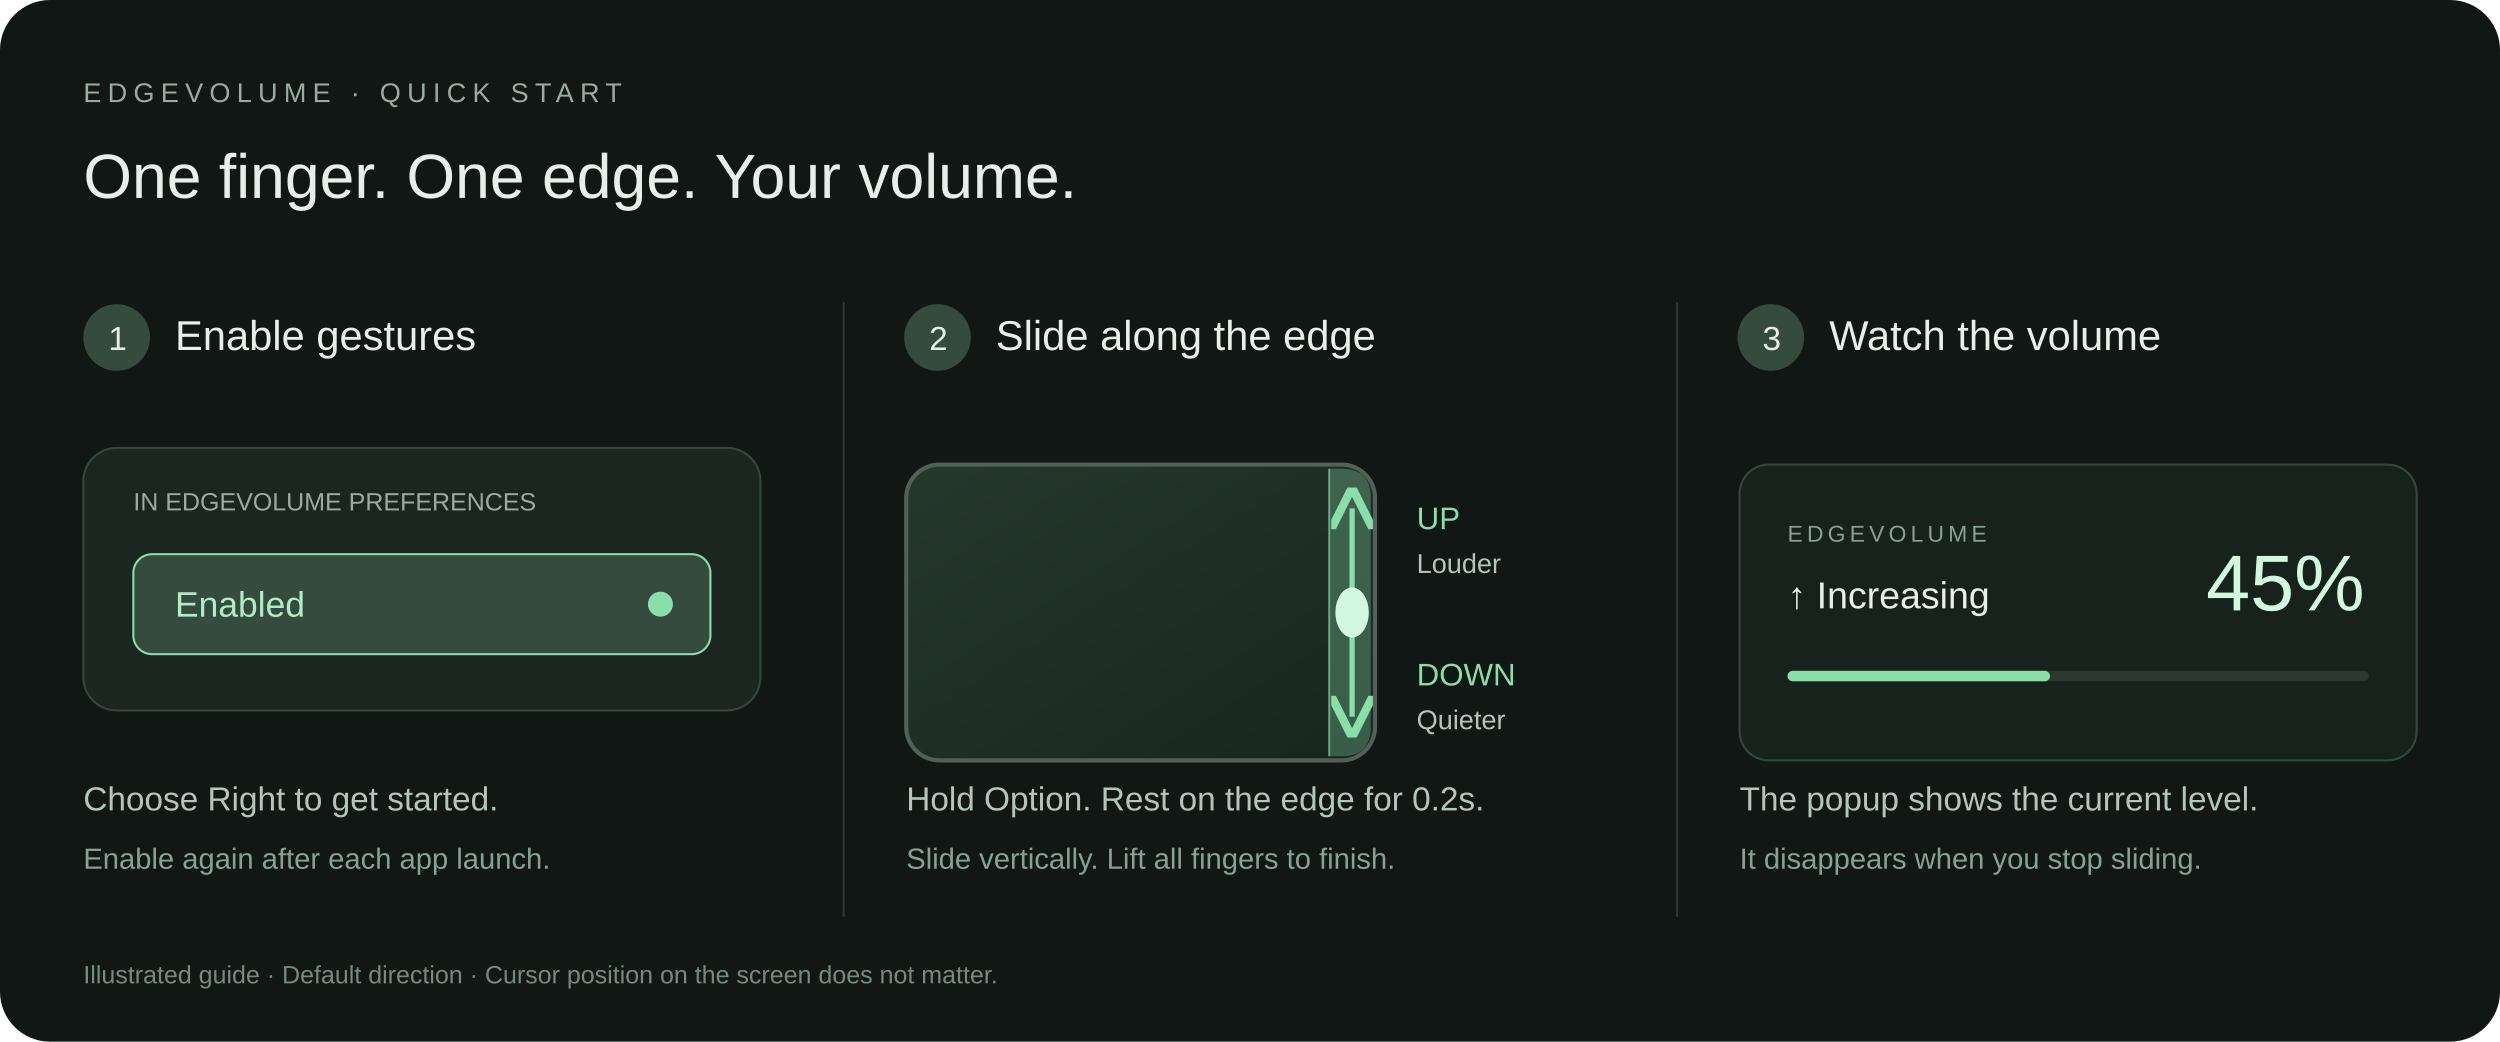
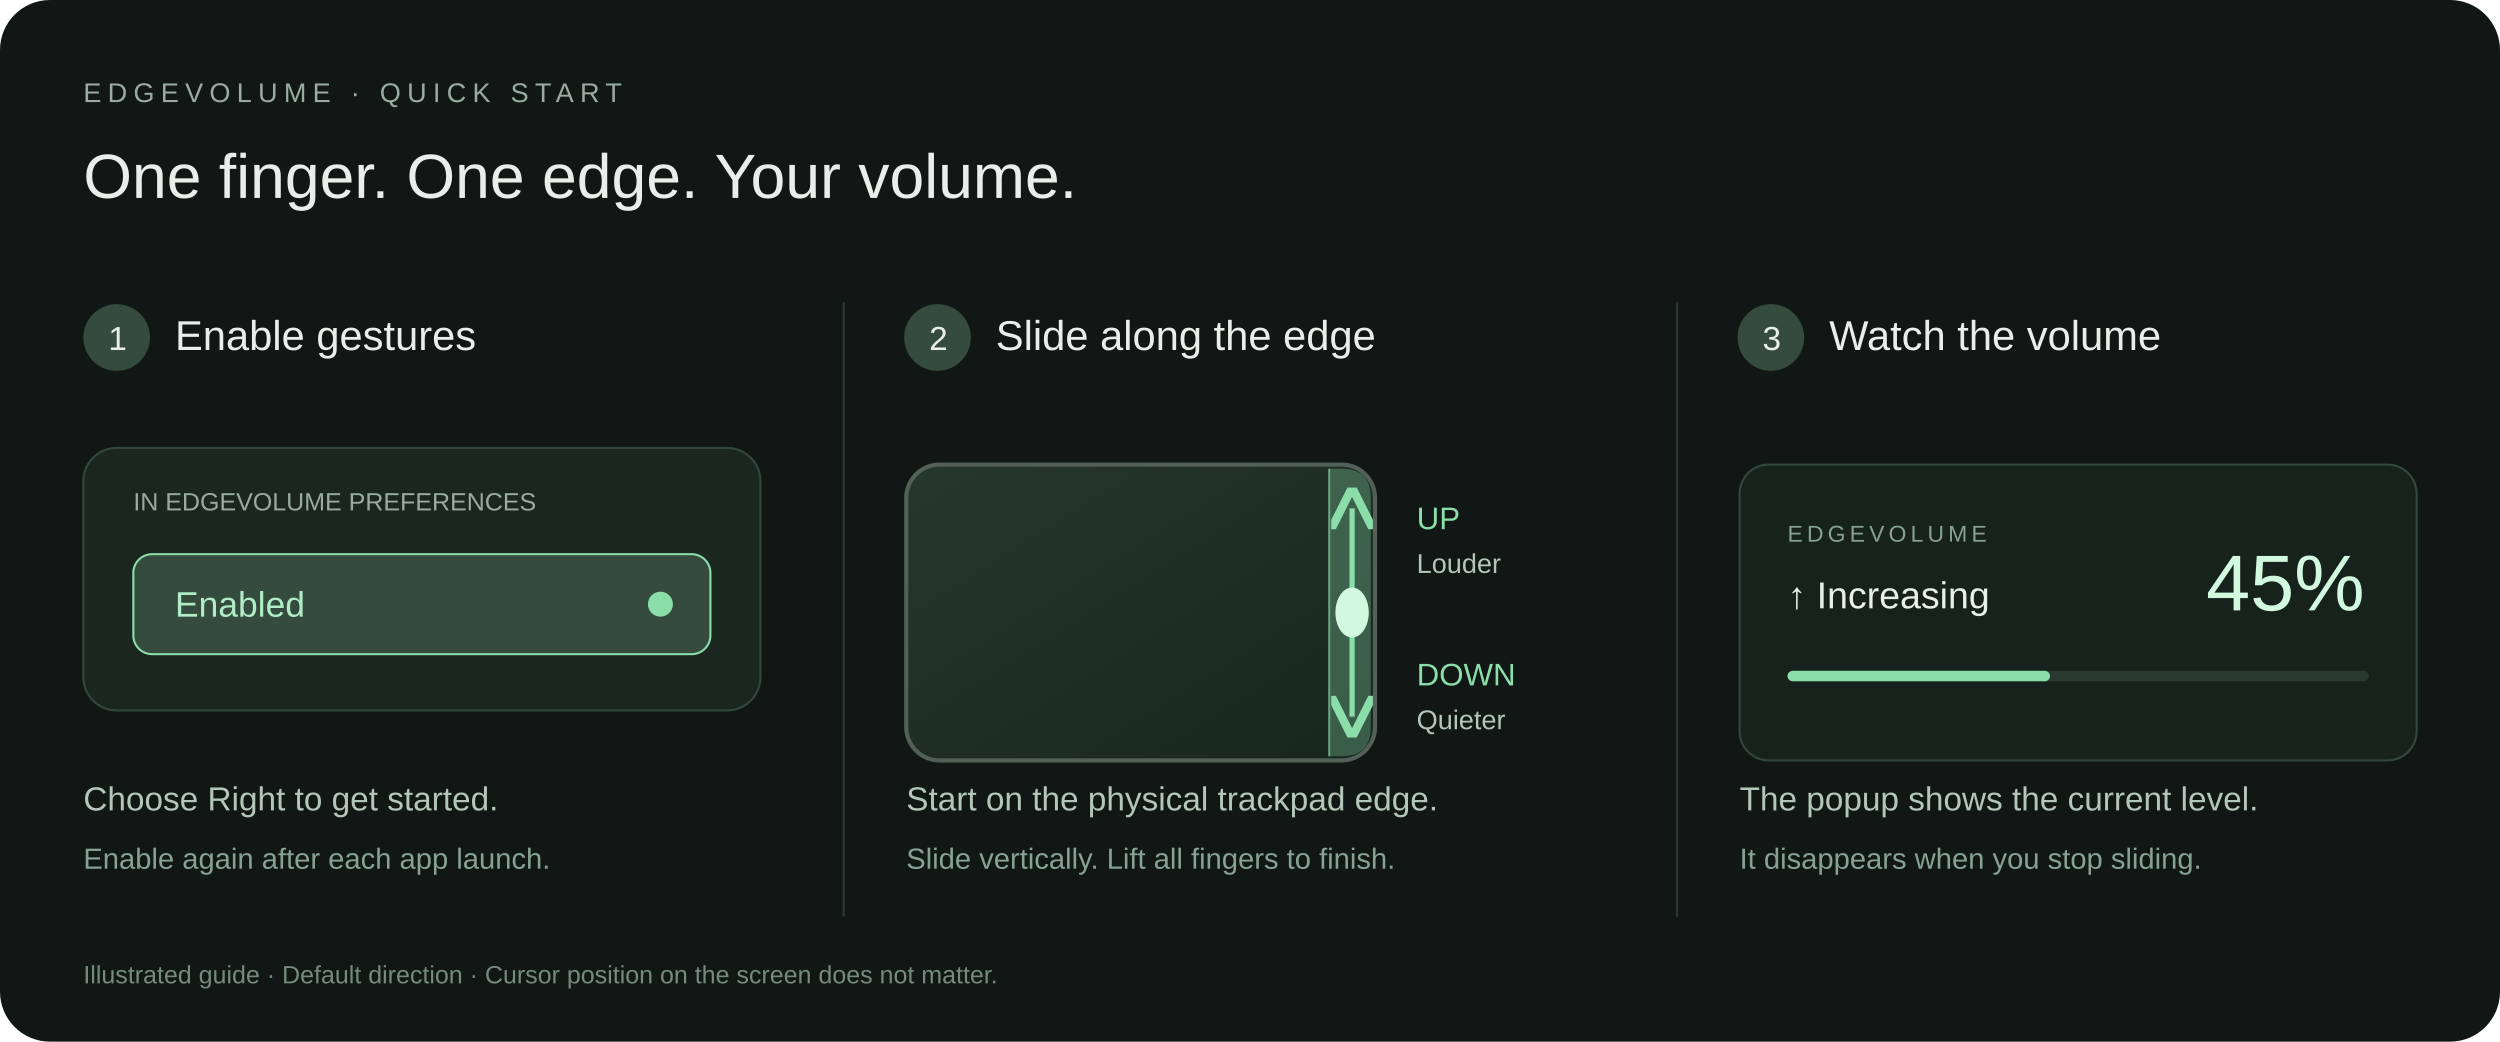
<svg xmlns="http://www.w3.org/2000/svg" width="1200" height="500" viewBox="0 0 1200 500" role="img" aria-labelledby="title desc">
  <defs>
    <linearGradient id="pad" x2="1" y2="1">
      <stop stop-color="#26372c" />
      <stop offset="1" stop-color="#17261e" />
    </linearGradient>
    <marker id="arrow" markerWidth="8" markerHeight="8" refX="4" refY="4" orient="auto-start-reverse">
      <path d="M0 0L8 4L0 8" fill="none" stroke="#8bddaa" stroke-width="1.6" />
    </marker>
  </defs>
  <rect width="1200" height="500" rx="24" fill="#101714" />
  <g font-family="Arial,Helvetica,sans-serif" fill="#e8eee9">
    <text x="40" y="49" font-size="13" letter-spacing="3" fill="#9aaba1">EDGEVOLUME · QUICK START</text>
    <text x="40" y="95" font-size="30">One finger. One edge. Your volume.</text>
    <path d="M405 145V440M805 145V440" stroke="#2b3931" />
    <g>
      <circle cx="56" cy="162" r="16" fill="#344b3d" />
      <text x="52" y="168" font-size="16">1</text>
      <text x="84" y="168" font-size="20">Enable gestures</text>
      <rect x="40" y="215" width="325" height="126" rx="16" fill="#1a261f" stroke="#34473d" />
      <text x="64" y="245" font-size="12" fill="#9aaba1">IN EDGEVOLUME PREFERENCES</text>
      <rect x="64" y="266" width="277" height="48" rx="9" fill="#344b3d" stroke="#8bddaa" />
      <text x="84" y="296" font-size="17" fill="#b0edc6">Enabled</text>
      <circle cx="317" cy="290" r="6" fill="#8bddaa" />
      <text x="40" y="389" font-size="16" fill="#b4c6ba">Choose Right to get started.</text>
      <text x="40" y="417" font-size="14" fill="#87a294">Enable again after each app launch.</text>
    </g>
    <g>
      <circle cx="450" cy="162" r="16" fill="#344b3d" />
      <text x="446" y="168" font-size="16">2</text>
      <text x="478" y="168" font-size="20">Slide along the edge</text>
      <rect x="435" y="223" width="225" height="142" rx="16" fill="url(#pad)" stroke="#526057" stroke-width="2" />
      <path d="M638 225H644Q658 225 658 239V349Q658 363 644 363H638Z" fill="#8bddaa" fill-opacity=".3" />
      <path d="M638 225V363" stroke="#8bddaa" stroke-opacity=".6" />
      <path d="M649 244V344" stroke="#8bddaa" stroke-width="2.5" marker-start="url(#arrow)" marker-end="url(#arrow)" />
      <ellipse cx="649" cy="294" rx="8" ry="12" fill="#d2f8df" />
      <text x="680" y="254" font-size="15" fill="#8bddaa">UP</text>
      <text x="680" y="275" font-size="13" fill="#b4c6ba">Louder</text>
      <text x="680" y="329" font-size="15" fill="#8bddaa">DOWN</text>
      <text x="680" y="350" font-size="13" fill="#b4c6ba">Quieter</text>
-       <text x="435" y="389" font-size="16" fill="#b4c6ba">Hold Option. Rest on the edge for 0.2s.</text>
+       <text x="435" y="389" font-size="16" fill="#b4c6ba">Start on the physical trackpad edge.</text>
      <text x="435" y="417" font-size="14" fill="#87a294">Slide vertically. Lift all fingers to finish.</text>
    </g>
    <g>
      <circle cx="850" cy="162" r="16" fill="#344b3d" />
      <text x="846" y="168" font-size="16">3</text>
      <text x="878" y="168" font-size="20">Watch the volume</text>
      <rect x="835" y="223" width="325" height="142" rx="14" fill="#17221c" stroke="#34473d" />
      <text x="858" y="260" font-size="11" letter-spacing="2" fill="#87a294">EDGEVOLUME</text>
      <text x="858" y="292" font-size="18">↑ Increasing</text>
      <text x="1135" y="293" font-size="38" text-anchor="end" fill="#d2f8df">45%</text>
      <rect x="858" y="322" width="279" height="5" rx="2.5" fill="#2a3930" />
      <rect x="858" y="322" width="126" height="5" rx="2.5" fill="#8bddaa" />
      <text x="835" y="389" font-size="16" fill="#b4c6ba">The popup shows the current level.</text>
      <text x="835" y="417" font-size="14" fill="#87a294">It disappears when you stop sliding.</text>
    </g>
    <text x="40" y="472" font-size="12" fill="#758b7d">Illustrated guide · Default direction · Cursor position on the screen does not matter.</text>
  </g>
</svg>
